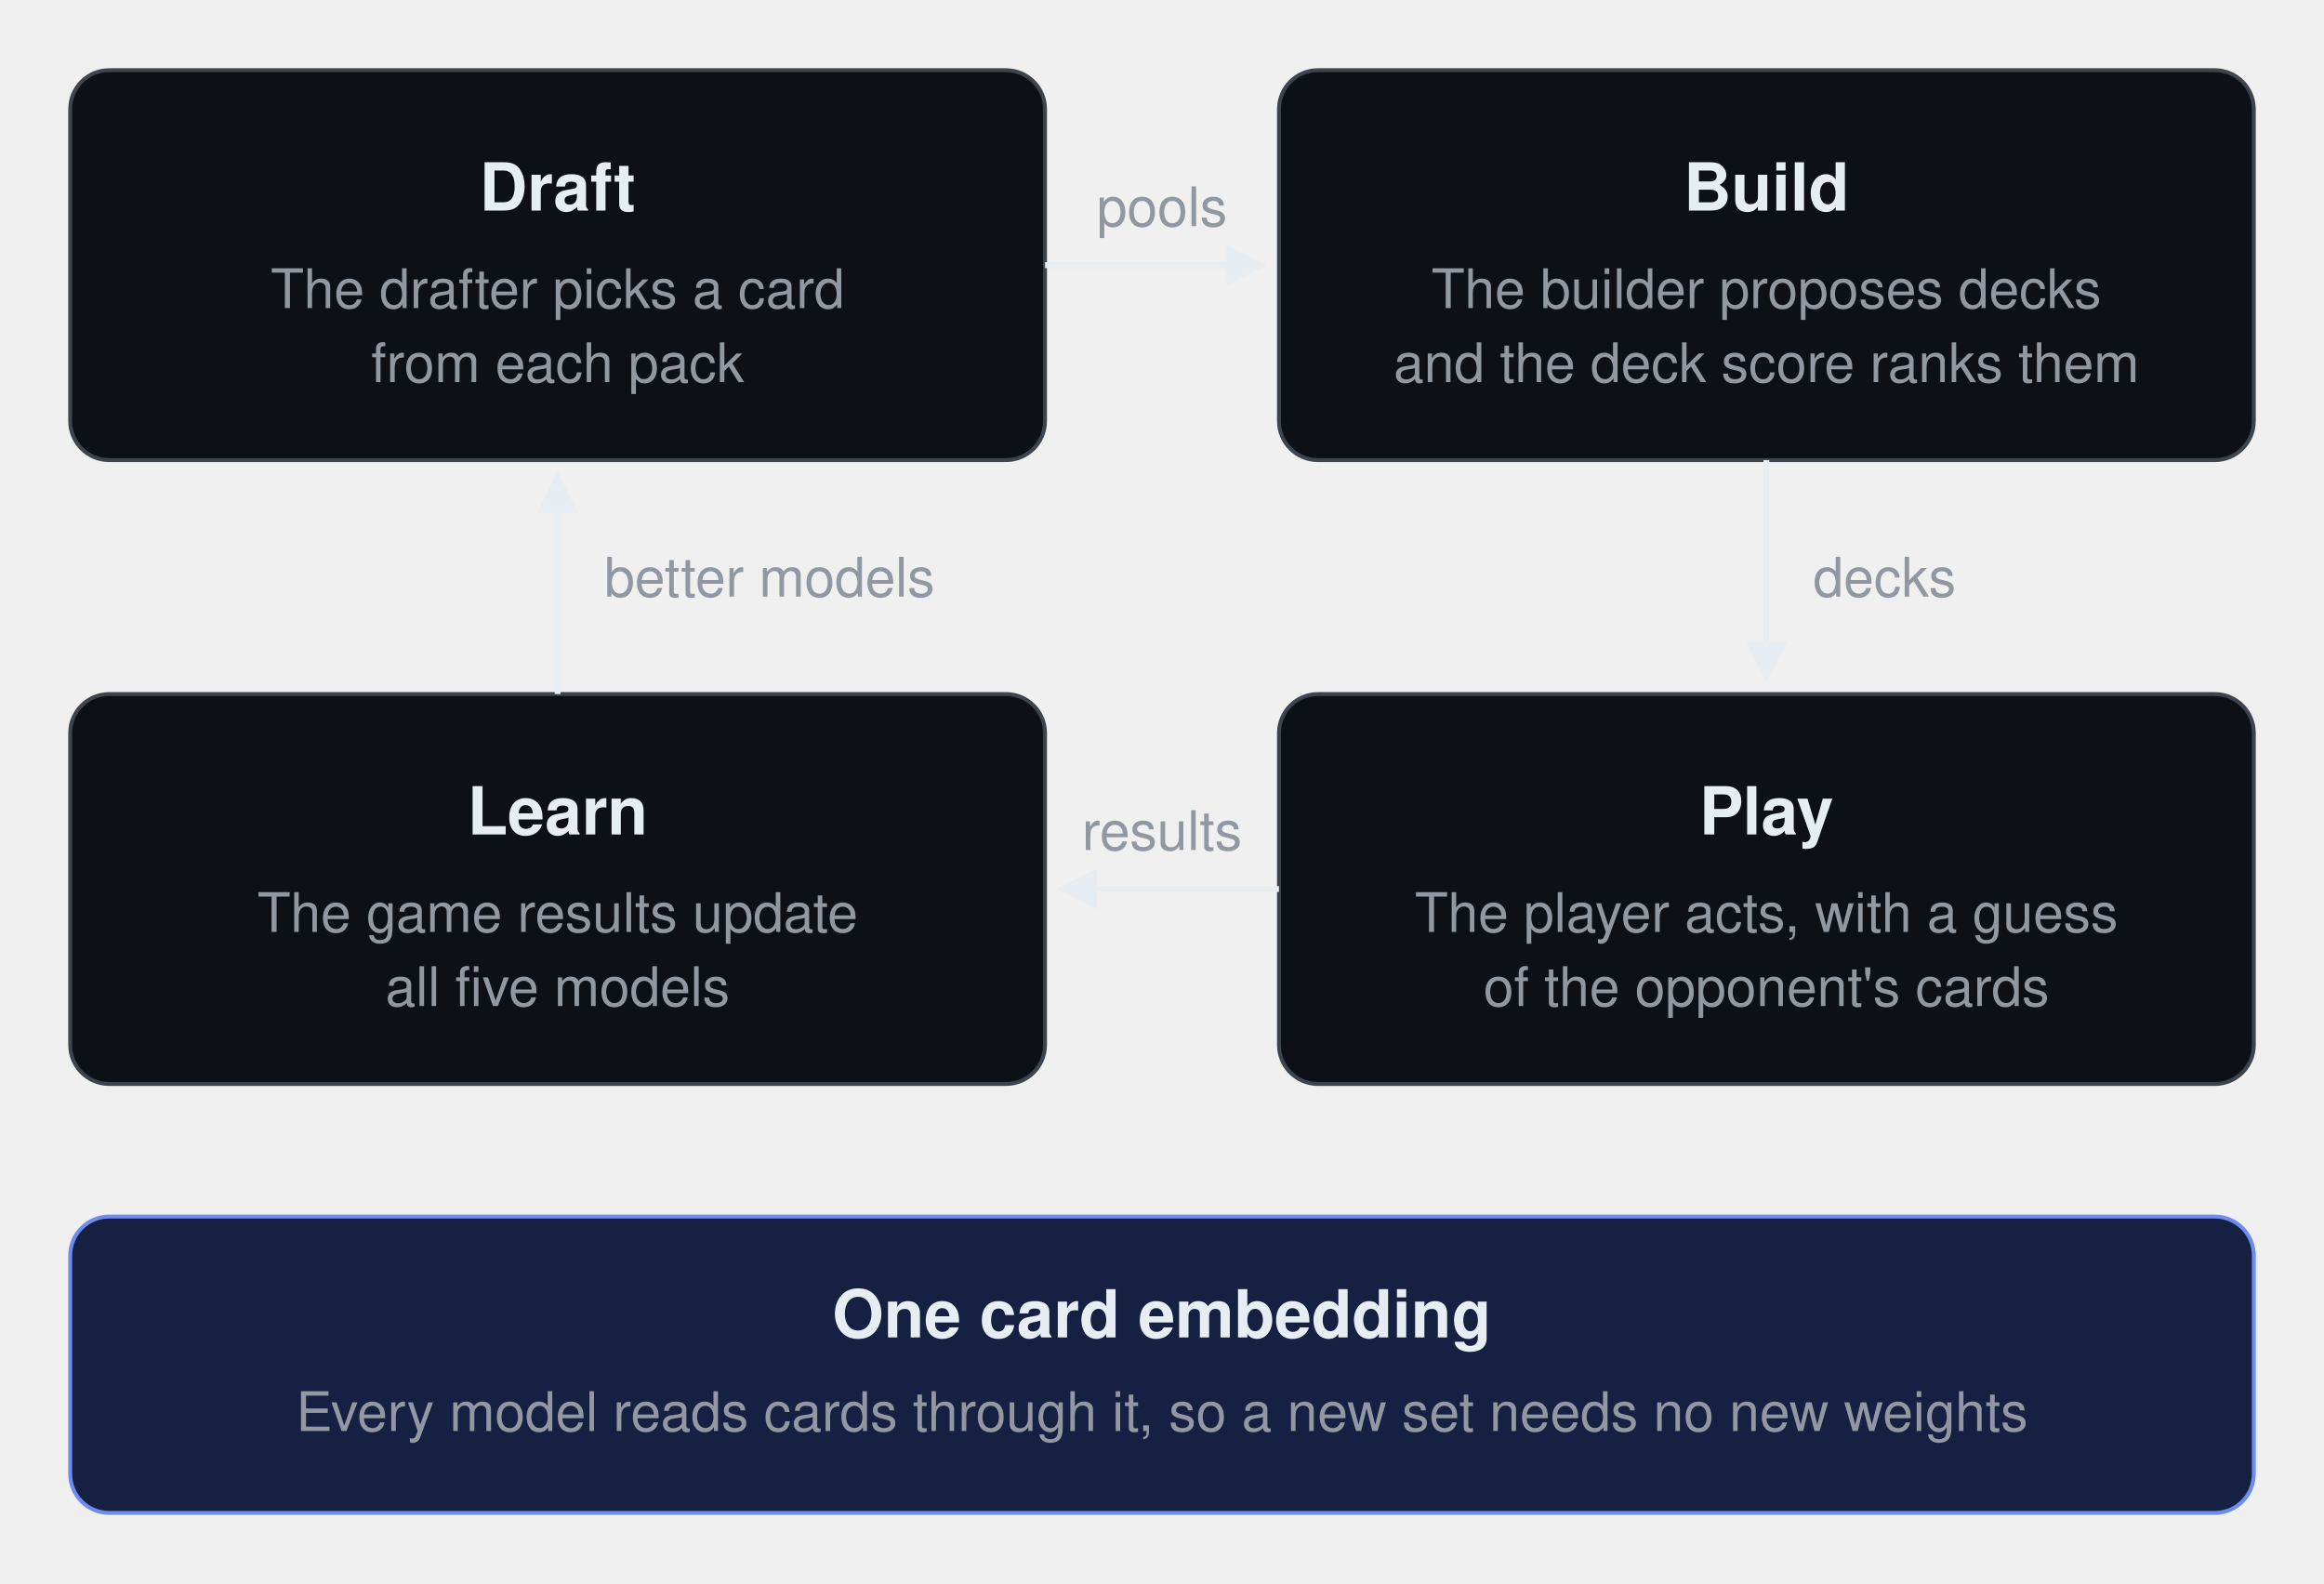
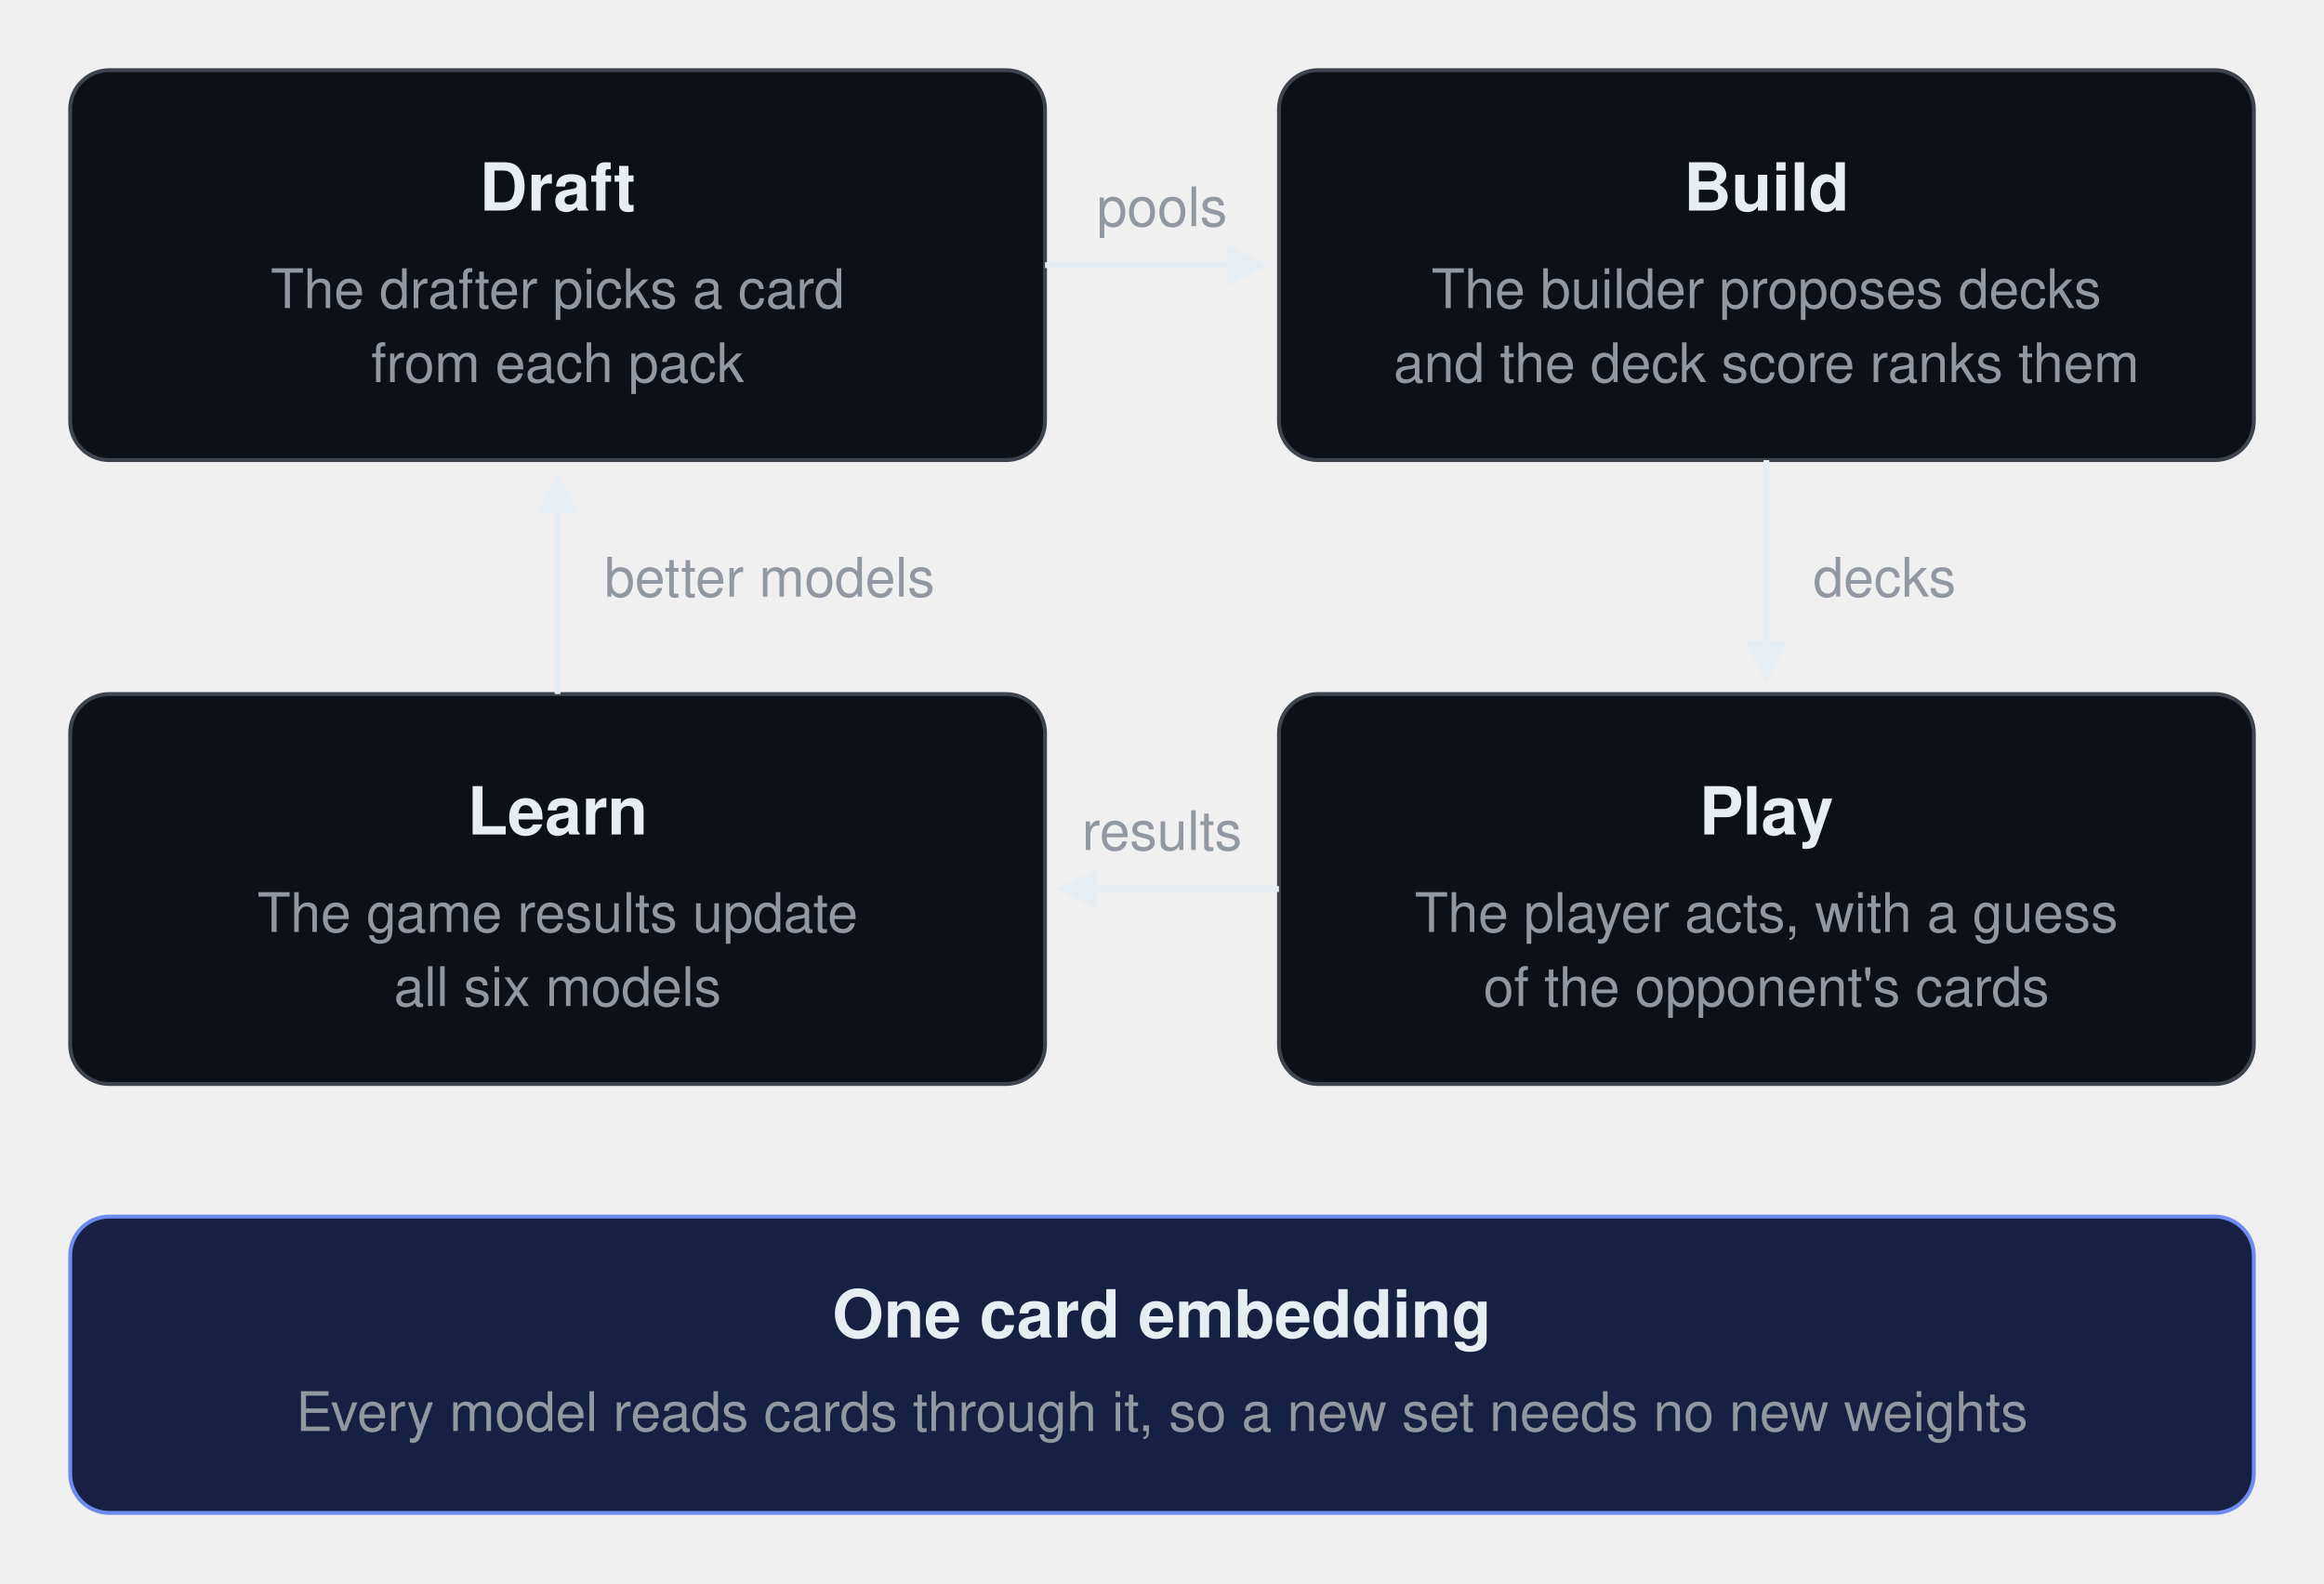
- <svg xmlns="http://www.w3.org/2000/svg" viewBox="0 0 596 406" role="img" aria-label="How jace trains, as a loop of four steps. Draft: the drafter picks a card from each pack. Build: the builder proposes decks and the deck score ranks them. Play: the player acts, with a guess of the opponent's cards. Learn: the game results update all five models, and the next draft uses the better models. Below the loop, one card embedding: every model reads cards through it, so a new set needs no new weights.">
+ <svg xmlns="http://www.w3.org/2000/svg" viewBox="0 0 596 406" role="img" aria-label="How jace trains, as a loop of four steps. Draft: the drafter picks a card from each pack. Build: the builder proposes decks and the deck score ranks them. Play: the player acts, with a guess of the opponent's cards. Learn: the game results update all six models, and the next draft uses the better models. Below the loop, one card embedding: every model reads cards through it, so a new set needs no new weights.">
  <style>
text{font-family:-apple-system,BlinkMacSystemFont,"Segoe UI",Helvetica,Arial,sans-serif;fill:#1f2328;text-anchor:middle;font-size:17px}
.t{font-weight:600}.s{font-size:14px;fill:#59636e}.l{text-anchor:start}
.line{fill:none;stroke:#1f2328;stroke-width:1.5}.head{fill:#1f2328}
.box{fill:#ffffff;stroke:#b8bec6}.round{fill:#eef2fd;stroke:#3a5bd9}
text{fill:#e6edf3}.s{fill:#9198a1}.line{stroke:#e6edf3}.head{fill:#e6edf3}.box{fill:#0d1117;stroke:#3d444d}.round{fill:#152042;stroke:#6e8cf0}
</style>
  <defs>
    <marker id="a" viewBox="0 0 10 10" refX="9" refY="5" markerWidth="7" markerHeight="7" orient="auto-start-reverse">
      <path d="M0,0 L10,5 L0,10 z" class="head" />
    </marker>
  </defs>
  <rect class="box" x="18" y="18" width="250" height="100" rx="10" />
  <text x="143" y="54" class="t">Draft</text>
  <text x="143" y="79" class="s">The drafter picks a card</text>
  <text x="143" y="98" class="s">from each pack</text>
  <rect class="box" x="328" y="18" width="250" height="100" rx="10" />
  <text x="453" y="54" class="t">Build</text>
  <text x="453" y="79" class="s">The builder proposes decks</text>
  <text x="453" y="98" class="s">and the deck score ranks them</text>
  <rect class="box" x="328" y="178" width="250" height="100" rx="10" />
  <text x="453" y="214" class="t">Play</text>
  <text x="453" y="239" class="s">The player acts, with a guess</text>
  <text x="453" y="258" class="s">of the opponent's cards</text>
  <rect class="box" x="18" y="178" width="250" height="100" rx="10" />
  <text x="143" y="214" class="t">Learn</text>
  <text x="143" y="239" class="s">The game results update</text>
-   <text x="143" y="258" class="s">all five models</text>
+   <text x="143" y="258" class="s">all six models</text>
  <path class="line" d="M268 68 H324" marker-end="url(#a)" />
  <text x="298" y="58" class="s">pools</text>
  <path class="line" d="M453 118 V174" marker-end="url(#a)" />
  <text x="465" y="153" class="s l">decks</text>
  <path class="line" d="M328 228 H272" marker-end="url(#a)" />
  <text x="298" y="218" class="s">results</text>
  <path class="line" d="M143 178 V122" marker-end="url(#a)" />
  <text x="155" y="153" class="s l">better models</text>
  <rect class="round" x="18" y="312" width="560" height="76" rx="10" />
  <text x="298" y="343" class="t">One card embedding</text>
  <text x="298" y="367" class="s">Every model reads cards through it, so a new set needs no new weights</text>
</svg>
